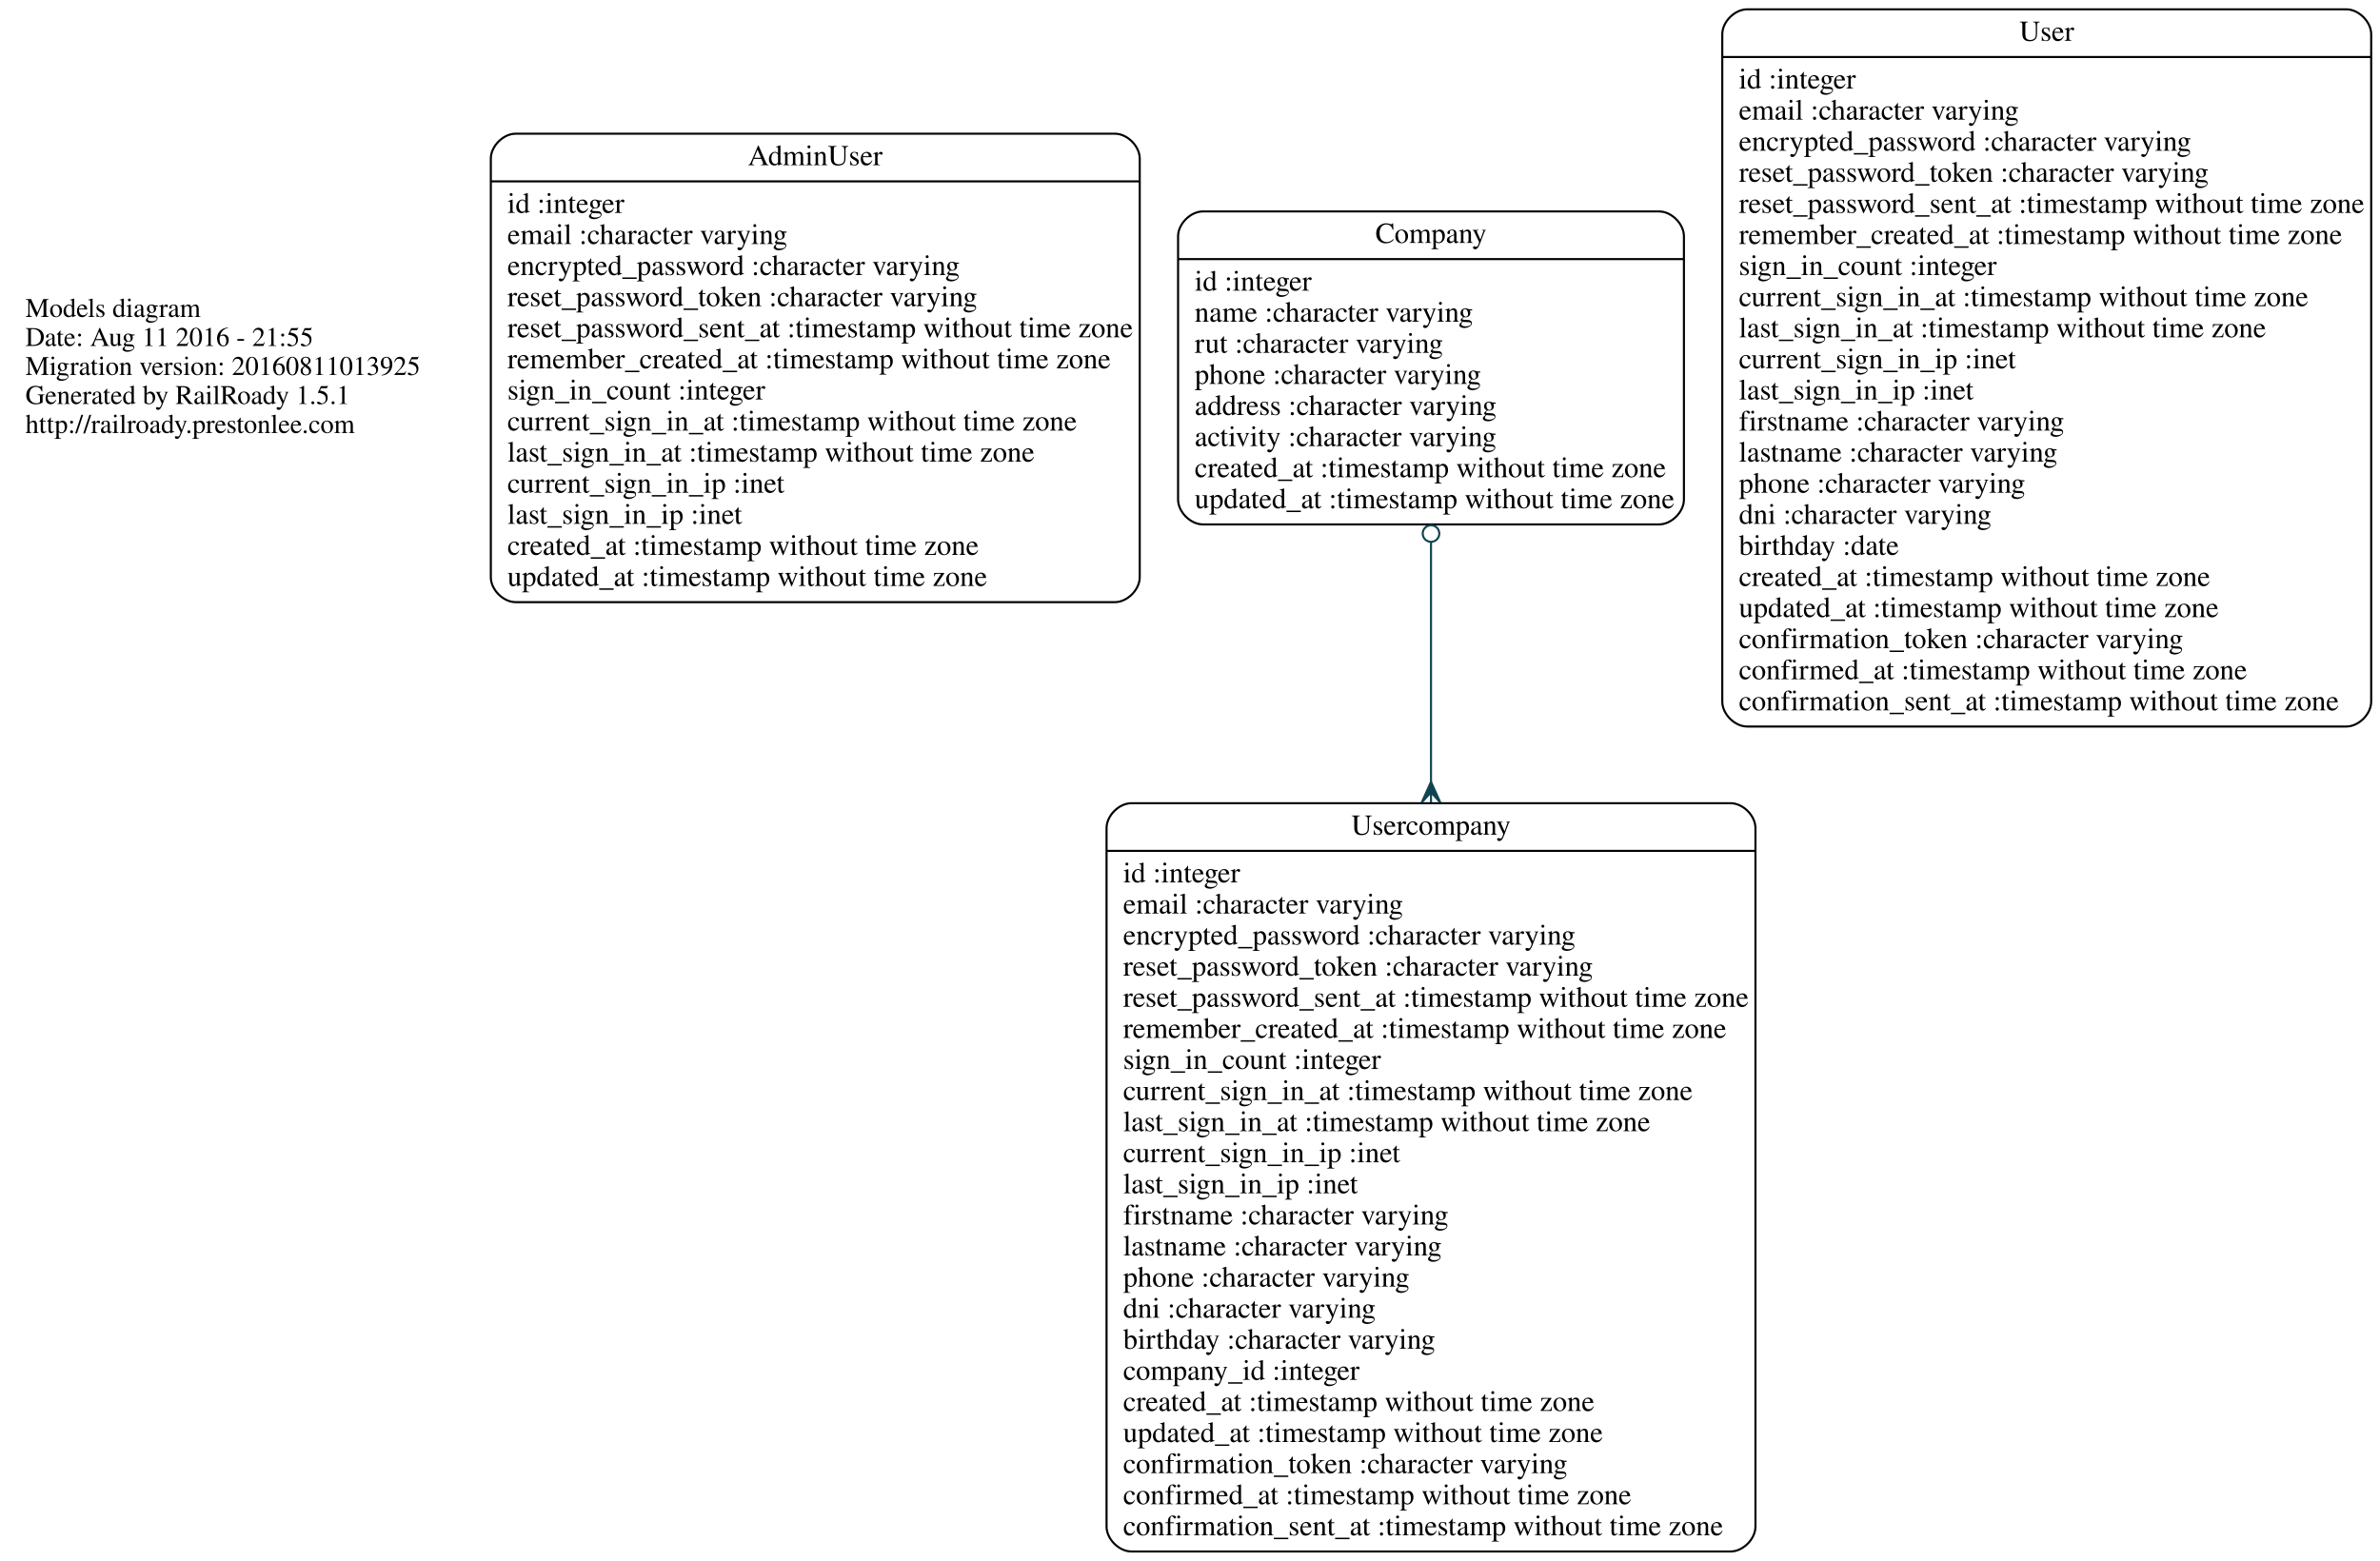
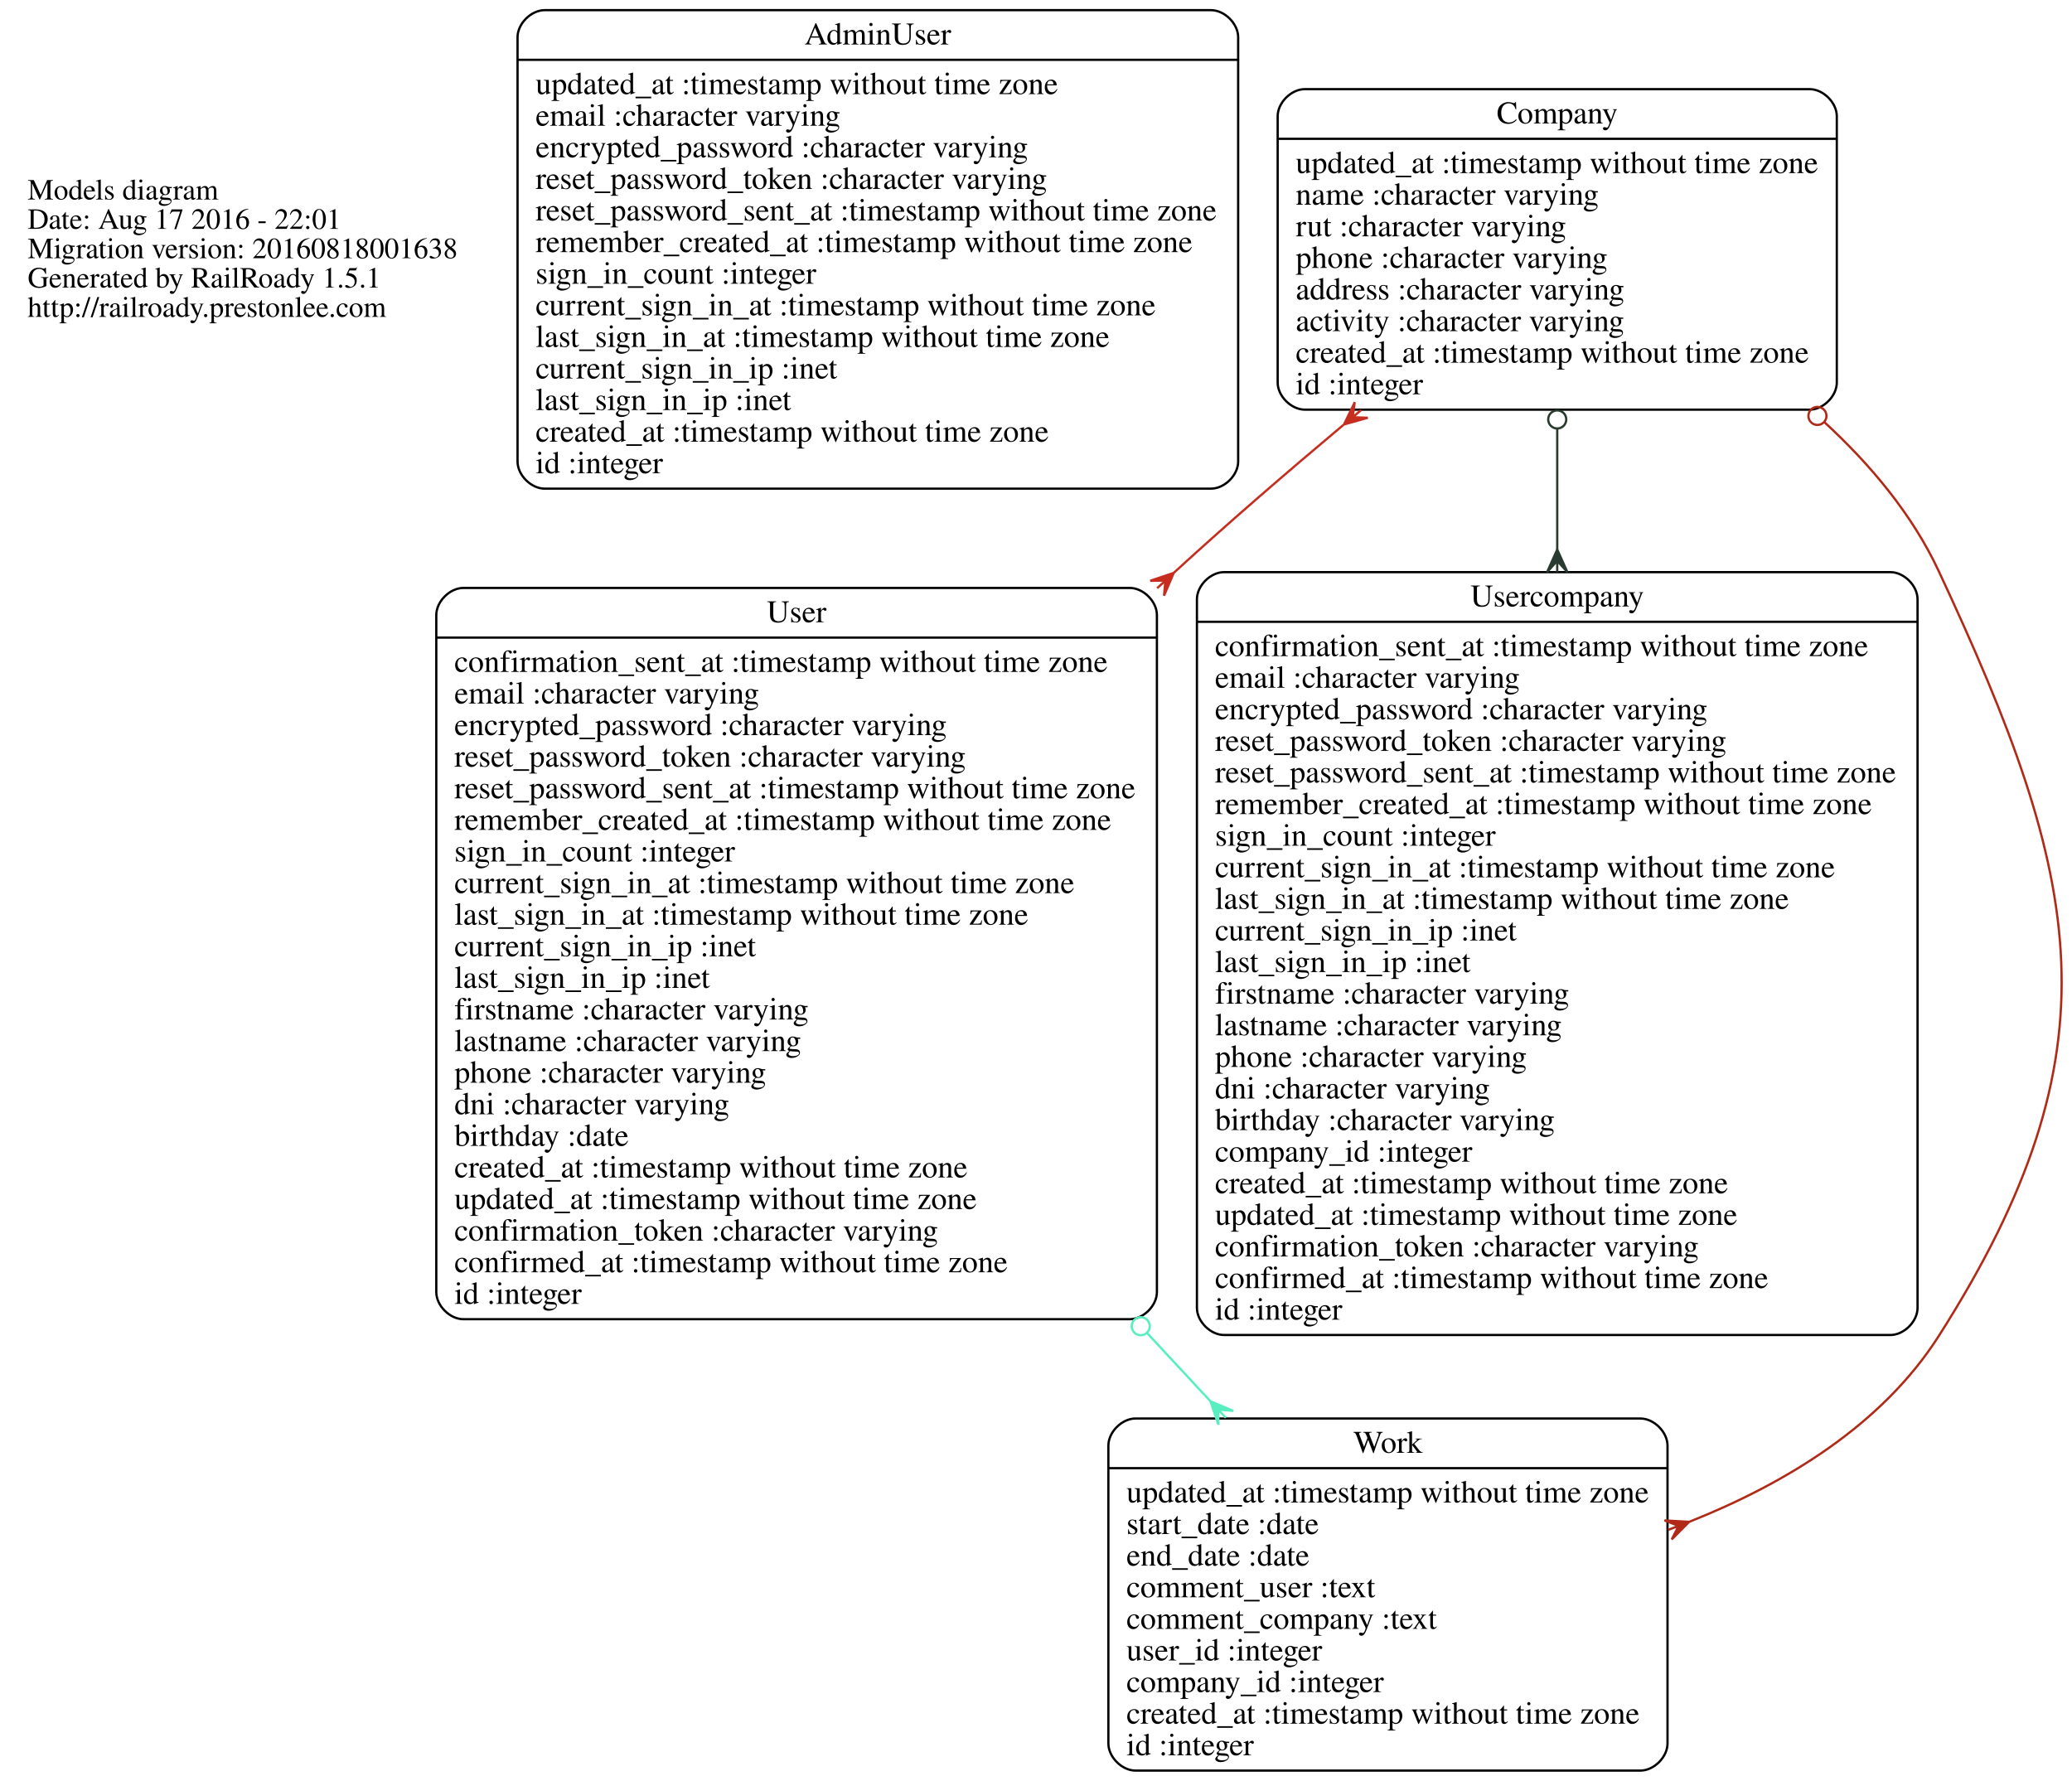
- <svg xmlns="http://www.w3.org/2000/svg" width="1148pt" height="753pt" viewBox="0.00 0.00 1147.50 753.00">
-   <g id="graph0" class="graph" transform="scale(1 1) rotate(0) translate(4 749)">
-     <polygon fill="none" stroke="none" points="-4,4 -4,-749 1143.5,-749 1143.5,4 -4,4" />
+ <svg xmlns="http://www.w3.org/2000/svg" width="918pt" height="789pt" viewBox="0.00 0.00 917.51 789.00">
+   <g id="graph0" class="graph" transform="scale(1 1) rotate(0) translate(4 785)">
+     <polygon fill="none" stroke="none" points="-4,4 -4,-785 913.512,-785 913.512,4 -4,4" />
    <g id="node1" class="node">
-       <text text-anchor="start" x="8" y="-596.1" font-family="Times,serif" font-size="13.00">Models diagram</text>
-       <text text-anchor="start" x="8" y="-582.1" font-family="Times,serif" font-size="13.00">Date: Aug 11 2016 - 21:55</text>
-       <text text-anchor="start" x="8" y="-568.1" font-family="Times,serif" font-size="13.00">Migration version: 20160811013925</text>
-       <text text-anchor="start" x="8" y="-554.1" font-family="Times,serif" font-size="13.00">Generated by RailRoady 1.5.1</text>
-       <text text-anchor="start" x="8" y="-540.1" font-family="Times,serif" font-size="13.00">http://railroady.prestonlee.com</text>
+       <text text-anchor="start" x="8" y="-696.6" font-family="Times,serif" font-size="13.00">Models diagram</text>
+       <text text-anchor="start" x="8" y="-683.6" font-family="Times,serif" font-size="13.00">Date: Aug 17 2016 - 22:01</text>
+       <text text-anchor="start" x="8" y="-670.6" font-family="Times,serif" font-size="13.00">Migration version: 20160818001638</text>
+       <text text-anchor="start" x="8" y="-657.6" font-family="Times,serif" font-size="13.00">Generated by RailRoady 1.5.1</text>
+       <text text-anchor="start" x="8" y="-644.6" font-family="Times,serif" font-size="13.00">http://railroady.prestonlee.com</text>
    </g>
    <g id="node2" class="node">
-       <path fill="none" stroke="black" d="M244.5,-458.5C244.5,-458.5 533.5,-458.5 533.5,-458.5 539.5,-458.5 545.5,-464.5 545.5,-470.5 545.5,-470.5 545.5,-672.5 545.5,-672.5 545.5,-678.5 539.5,-684.5 533.5,-684.5 533.5,-684.5 244.5,-684.5 244.5,-684.5 238.5,-684.5 232.5,-678.5 232.5,-672.5 232.5,-672.5 232.5,-470.5 232.5,-470.5 232.5,-464.5 238.5,-458.5 244.5,-458.5" />
-       <text text-anchor="middle" x="389" y="-669.3" font-family="Times,serif" font-size="14.00">AdminUser</text>
-       <polyline fill="none" stroke="black" points="232.5,-661.5 545.5,-661.5 " />
-       <text text-anchor="start" x="240.5" y="-646.3" font-family="Times,serif" font-size="14.00">id :integer</text>
-       <text text-anchor="start" x="240.5" y="-631.3" font-family="Times,serif" font-size="14.00">email :character varying</text>
-       <text text-anchor="start" x="240.5" y="-616.3" font-family="Times,serif" font-size="14.00">encrypted_password :character varying</text>
-       <text text-anchor="start" x="240.5" y="-601.3" font-family="Times,serif" font-size="14.00">reset_password_token :character varying</text>
-       <text text-anchor="start" x="240.5" y="-586.3" font-family="Times,serif" font-size="14.00">reset_password_sent_at :timestamp without time zone</text>
-       <text text-anchor="start" x="240.5" y="-571.3" font-family="Times,serif" font-size="14.00">remember_created_at :timestamp without time zone</text>
-       <text text-anchor="start" x="240.5" y="-556.3" font-family="Times,serif" font-size="14.00">sign_in_count :integer</text>
-       <text text-anchor="start" x="240.5" y="-541.3" font-family="Times,serif" font-size="14.00">current_sign_in_at :timestamp without time zone</text>
-       <text text-anchor="start" x="240.5" y="-526.3" font-family="Times,serif" font-size="14.00">last_sign_in_at :timestamp without time zone</text>
-       <text text-anchor="start" x="240.5" y="-511.3" font-family="Times,serif" font-size="14.00">current_sign_in_ip :inet</text>
-       <text text-anchor="start" x="240.5" y="-496.3" font-family="Times,serif" font-size="14.00">last_sign_in_ip :inet</text>
-       <text text-anchor="start" x="240.5" y="-481.3" font-family="Times,serif" font-size="14.00">created_at :timestamp without time zone</text>
-       <text text-anchor="start" x="240.5" y="-466.3" font-family="Times,serif" font-size="14.00">updated_at :timestamp without time zone</text>
+       <path fill="none" stroke="black" d="M237.053,-568.5C237.053,-568.5 532.323,-568.5 532.323,-568.5 538.323,-568.5 544.323,-574.5 544.323,-580.5 544.323,-580.5 544.323,-768.5 544.323,-768.5 544.323,-774.5 538.323,-780.5 532.323,-780.5 532.323,-780.5 237.053,-780.5 237.053,-780.5 231.053,-780.5 225.053,-774.5 225.053,-768.5 225.053,-768.5 225.053,-580.5 225.053,-580.5 225.053,-574.5 231.053,-568.5 237.053,-568.5" />
+       <text text-anchor="middle" x="384.688" y="-765.3" font-family="Times,serif" font-size="14.00">AdminUser</text>
+       <polyline fill="none" stroke="black" points="225.053,-758.5 544.323,-758.5 " />
+       <text text-anchor="start" x="233.053" y="-743.3" font-family="Times,serif" font-size="14.00">updated_at :timestamp without time zone</text>
+       <text text-anchor="start" x="233.053" y="-729.3" font-family="Times,serif" font-size="14.00">email :character varying</text>
+       <text text-anchor="start" x="233.053" y="-715.3" font-family="Times,serif" font-size="14.00">encrypted_password :character varying</text>
+       <text text-anchor="start" x="233.053" y="-701.3" font-family="Times,serif" font-size="14.00">reset_password_token :character varying</text>
+       <text text-anchor="start" x="233.053" y="-687.3" font-family="Times,serif" font-size="14.00">reset_password_sent_at :timestamp without time zone</text>
+       <text text-anchor="start" x="233.053" y="-673.3" font-family="Times,serif" font-size="14.00">remember_created_at :timestamp without time zone</text>
+       <text text-anchor="start" x="233.053" y="-659.3" font-family="Times,serif" font-size="14.00">sign_in_count :integer</text>
+       <text text-anchor="start" x="233.053" y="-645.3" font-family="Times,serif" font-size="14.00">current_sign_in_at :timestamp without time zone</text>
+       <text text-anchor="start" x="233.053" y="-631.3" font-family="Times,serif" font-size="14.00">last_sign_in_at :timestamp without time zone</text>
+       <text text-anchor="start" x="233.053" y="-617.3" font-family="Times,serif" font-size="14.00">current_sign_in_ip :inet</text>
+       <text text-anchor="start" x="233.053" y="-603.3" font-family="Times,serif" font-size="14.00">last_sign_in_ip :inet</text>
+       <text text-anchor="start" x="233.053" y="-589.3" font-family="Times,serif" font-size="14.00">created_at :timestamp without time zone</text>
+       <text text-anchor="start" x="233.053" y="-575.3" font-family="Times,serif" font-size="14.00">id :integer</text>
    </g>
    <g id="node3" class="node">
-       <path fill="none" stroke="black" d="M576,-496C576,-496 796,-496 796,-496 802,-496 808,-502 808,-508 808,-508 808,-635 808,-635 808,-641 802,-647 796,-647 796,-647 576,-647 576,-647 570,-647 564,-641 564,-635 564,-635 564,-508 564,-508 564,-502 570,-496 576,-496" />
-       <text text-anchor="middle" x="686" y="-631.8" font-family="Times,serif" font-size="14.00">Company</text>
-       <polyline fill="none" stroke="black" points="564,-624 808,-624 " />
-       <text text-anchor="start" x="572" y="-608.8" font-family="Times,serif" font-size="14.00">id :integer</text>
-       <text text-anchor="start" x="572" y="-593.8" font-family="Times,serif" font-size="14.00">name :character varying</text>
-       <text text-anchor="start" x="572" y="-578.8" font-family="Times,serif" font-size="14.00">rut :character varying</text>
-       <text text-anchor="start" x="572" y="-563.8" font-family="Times,serif" font-size="14.00">phone :character varying</text>
-       <text text-anchor="start" x="572" y="-548.8" font-family="Times,serif" font-size="14.00">address :character varying</text>
-       <text text-anchor="start" x="572" y="-533.8" font-family="Times,serif" font-size="14.00">activity :character varying</text>
-       <text text-anchor="start" x="572" y="-518.8" font-family="Times,serif" font-size="14.00">created_at :timestamp without time zone</text>
-       <text text-anchor="start" x="572" y="-503.8" font-family="Times,serif" font-size="14.00">updated_at :timestamp without time zone</text>
+       <path fill="none" stroke="black" d="M573.825,-603.5C573.825,-603.5 797.55,-603.5 797.55,-603.5 803.55,-603.5 809.55,-609.5 809.55,-615.5 809.55,-615.5 809.55,-733.5 809.55,-733.5 809.55,-739.5 803.55,-745.5 797.55,-745.5 797.55,-745.5 573.825,-745.5 573.825,-745.5 567.825,-745.5 561.825,-739.5 561.825,-733.5 561.825,-733.5 561.825,-615.5 561.825,-615.5 561.825,-609.5 567.825,-603.5 573.825,-603.5" />
+       <text text-anchor="middle" x="685.688" y="-730.3" font-family="Times,serif" font-size="14.00">Company</text>
+       <polyline fill="none" stroke="black" points="561.825,-723.5 809.55,-723.5 " />
+       <text text-anchor="start" x="569.825" y="-708.3" font-family="Times,serif" font-size="14.00">updated_at :timestamp without time zone</text>
+       <text text-anchor="start" x="569.825" y="-694.3" font-family="Times,serif" font-size="14.00">name :character varying</text>
+       <text text-anchor="start" x="569.825" y="-680.3" font-family="Times,serif" font-size="14.00">rut :character varying</text>
+       <text text-anchor="start" x="569.825" y="-666.3" font-family="Times,serif" font-size="14.00">phone :character varying</text>
+       <text text-anchor="start" x="569.825" y="-652.3" font-family="Times,serif" font-size="14.00">address :character varying</text>
+       <text text-anchor="start" x="569.825" y="-638.3" font-family="Times,serif" font-size="14.00">activity :character varying</text>
+       <text text-anchor="start" x="569.825" y="-624.3" font-family="Times,serif" font-size="14.00">created_at :timestamp without time zone</text>
+       <text text-anchor="start" x="569.825" y="-610.3" font-family="Times,serif" font-size="14.00">id :integer</text>
+     </g>
+     <g id="node4" class="node">
+       <path fill="none" stroke="black" d="M201.053,-200.5C201.053,-200.5 496.323,-200.5 496.323,-200.5 502.323,-200.5 508.323,-206.5 508.323,-212.5 508.323,-212.5 508.323,-512.5 508.323,-512.5 508.323,-518.5 502.323,-524.5 496.323,-524.5 496.323,-524.5 201.053,-524.5 201.053,-524.5 195.053,-524.5 189.053,-518.5 189.053,-512.5 189.053,-512.5 189.053,-212.5 189.053,-212.5 189.053,-206.5 195.053,-200.5 201.053,-200.5" />
+       <text text-anchor="middle" x="348.688" y="-509.3" font-family="Times,serif" font-size="14.00">User</text>
+       <polyline fill="none" stroke="black" points="189.053,-502.5 508.323,-502.5 " />
+       <text text-anchor="start" x="197.053" y="-487.3" font-family="Times,serif" font-size="14.00">confirmation_sent_at :timestamp without time zone</text>
+       <text text-anchor="start" x="197.053" y="-473.3" font-family="Times,serif" font-size="14.00">email :character varying</text>
+       <text text-anchor="start" x="197.053" y="-459.3" font-family="Times,serif" font-size="14.00">encrypted_password :character varying</text>
+       <text text-anchor="start" x="197.053" y="-445.3" font-family="Times,serif" font-size="14.00">reset_password_token :character varying</text>
+       <text text-anchor="start" x="197.053" y="-431.3" font-family="Times,serif" font-size="14.00">reset_password_sent_at :timestamp without time zone</text>
+       <text text-anchor="start" x="197.053" y="-417.3" font-family="Times,serif" font-size="14.00">remember_created_at :timestamp without time zone</text>
+       <text text-anchor="start" x="197.053" y="-403.3" font-family="Times,serif" font-size="14.00">sign_in_count :integer</text>
+       <text text-anchor="start" x="197.053" y="-389.3" font-family="Times,serif" font-size="14.00">current_sign_in_at :timestamp without time zone</text>
+       <text text-anchor="start" x="197.053" y="-375.3" font-family="Times,serif" font-size="14.00">last_sign_in_at :timestamp without time zone</text>
+       <text text-anchor="start" x="197.053" y="-361.3" font-family="Times,serif" font-size="14.00">current_sign_in_ip :inet</text>
+       <text text-anchor="start" x="197.053" y="-347.3" font-family="Times,serif" font-size="14.00">last_sign_in_ip :inet</text>
+       <text text-anchor="start" x="197.053" y="-333.3" font-family="Times,serif" font-size="14.00">firstname :character varying</text>
+       <text text-anchor="start" x="197.053" y="-319.3" font-family="Times,serif" font-size="14.00">lastname :character varying</text>
+       <text text-anchor="start" x="197.053" y="-305.3" font-family="Times,serif" font-size="14.00">phone :character varying</text>
+       <text text-anchor="start" x="197.053" y="-291.3" font-family="Times,serif" font-size="14.00">dni :character varying</text>
+       <text text-anchor="start" x="197.053" y="-277.3" font-family="Times,serif" font-size="14.00">birthday :date</text>
+       <text text-anchor="start" x="197.053" y="-263.3" font-family="Times,serif" font-size="14.00">created_at :timestamp without time zone</text>
+       <text text-anchor="start" x="197.053" y="-249.3" font-family="Times,serif" font-size="14.00">updated_at :timestamp without time zone</text>
+       <text text-anchor="start" x="197.053" y="-235.3" font-family="Times,serif" font-size="14.00">confirmation_token :character varying</text>
+       <text text-anchor="start" x="197.053" y="-221.3" font-family="Times,serif" font-size="14.00">confirmed_at :timestamp without time zone</text>
+       <text text-anchor="start" x="197.053" y="-207.3" font-family="Times,serif" font-size="14.00">id :integer</text>
+     </g>
+     <g id="edge3" class="edge">
+       <path fill="none" stroke="#c62d1e" d="M590.951,-596.728C566.389,-576.134 540.232,-553.583 516.688,-532 516.431,-531.764 516.174,-531.529 515.917,-531.293" />
+       <polygon fill="#c62d1e" stroke="#c62d1e" points="591.192,-596.929 595.979,-606.794 595.028,-600.135 598.865,-603.341 598.865,-603.341 598.865,-603.341 595.028,-600.135 601.751,-599.889 591.192,-596.929 591.192,-596.929" />
+       <polygon fill="#c62d1e" stroke="#c62d1e" points="515.772,-531.159 511.479,-521.068 512.099,-527.766 508.426,-524.374 508.426,-524.374 508.426,-524.374 512.099,-527.766 505.372,-527.679 515.772,-531.159 515.772,-531.159" />
    </g>
    <g id="node5" class="node">
-       <path fill="none" stroke="black" d="M541.5,-0.5C541.5,-0.5 830.5,-0.5 830.5,-0.5 836.5,-0.5 842.5,-6.5 842.5,-12.5 842.5,-12.5 842.5,-349.5 842.5,-349.5 842.5,-355.5 836.5,-361.5 830.5,-361.5 830.5,-361.5 541.5,-361.5 541.5,-361.5 535.5,-361.5 529.5,-355.5 529.5,-349.5 529.5,-349.5 529.5,-12.5 529.5,-12.5 529.5,-6.5 535.5,-0.5 541.5,-0.5" />
-       <text text-anchor="middle" x="686" y="-346.3" font-family="Times,serif" font-size="14.00">Usercompany</text>
-       <polyline fill="none" stroke="black" points="529.5,-338.5 842.5,-338.5 " />
-       <text text-anchor="start" x="537.5" y="-323.3" font-family="Times,serif" font-size="14.00">id :integer</text>
-       <text text-anchor="start" x="537.5" y="-308.3" font-family="Times,serif" font-size="14.00">email :character varying</text>
-       <text text-anchor="start" x="537.5" y="-293.3" font-family="Times,serif" font-size="14.00">encrypted_password :character varying</text>
-       <text text-anchor="start" x="537.5" y="-278.3" font-family="Times,serif" font-size="14.00">reset_password_token :character varying</text>
-       <text text-anchor="start" x="537.5" y="-263.3" font-family="Times,serif" font-size="14.00">reset_password_sent_at :timestamp without time zone</text>
-       <text text-anchor="start" x="537.5" y="-248.3" font-family="Times,serif" font-size="14.00">remember_created_at :timestamp without time zone</text>
-       <text text-anchor="start" x="537.5" y="-233.3" font-family="Times,serif" font-size="14.00">sign_in_count :integer</text>
-       <text text-anchor="start" x="537.5" y="-218.3" font-family="Times,serif" font-size="14.00">current_sign_in_at :timestamp without time zone</text>
-       <text text-anchor="start" x="537.5" y="-203.3" font-family="Times,serif" font-size="14.00">last_sign_in_at :timestamp without time zone</text>
-       <text text-anchor="start" x="537.5" y="-188.3" font-family="Times,serif" font-size="14.00">current_sign_in_ip :inet</text>
-       <text text-anchor="start" x="537.5" y="-173.3" font-family="Times,serif" font-size="14.00">last_sign_in_ip :inet</text>
-       <text text-anchor="start" x="537.5" y="-158.3" font-family="Times,serif" font-size="14.00">firstname :character varying</text>
-       <text text-anchor="start" x="537.5" y="-143.3" font-family="Times,serif" font-size="14.00">lastname :character varying</text>
-       <text text-anchor="start" x="537.5" y="-128.3" font-family="Times,serif" font-size="14.00">phone :character varying</text>
-       <text text-anchor="start" x="537.5" y="-113.3" font-family="Times,serif" font-size="14.00">dni :character varying</text>
-       <text text-anchor="start" x="537.5" y="-98.3" font-family="Times,serif" font-size="14.00">birthday :character varying</text>
-       <text text-anchor="start" x="537.5" y="-83.3" font-family="Times,serif" font-size="14.00">company_id :integer</text>
-       <text text-anchor="start" x="537.5" y="-68.3" font-family="Times,serif" font-size="14.00">created_at :timestamp without time zone</text>
-       <text text-anchor="start" x="537.5" y="-53.3" font-family="Times,serif" font-size="14.00">updated_at :timestamp without time zone</text>
-       <text text-anchor="start" x="537.5" y="-38.3" font-family="Times,serif" font-size="14.00">confirmation_token :character varying</text>
-       <text text-anchor="start" x="537.5" y="-23.3" font-family="Times,serif" font-size="14.00">confirmed_at :timestamp without time zone</text>
-       <text text-anchor="start" x="537.5" y="-8.3" font-family="Times,serif" font-size="14.00">confirmation_sent_at :timestamp without time zone</text>
+       <path fill="none" stroke="black" d="M538.053,-193.5C538.053,-193.5 833.323,-193.5 833.323,-193.5 839.323,-193.5 845.323,-199.5 845.323,-205.5 845.323,-205.5 845.323,-519.5 845.323,-519.5 845.323,-525.5 839.323,-531.5 833.323,-531.5 833.323,-531.5 538.053,-531.5 538.053,-531.5 532.053,-531.5 526.053,-525.5 526.053,-519.5 526.053,-519.5 526.053,-205.5 526.053,-205.5 526.053,-199.5 532.053,-193.5 538.053,-193.5" />
+       <text text-anchor="middle" x="685.688" y="-516.3" font-family="Times,serif" font-size="14.00">Usercompany</text>
+       <polyline fill="none" stroke="black" points="526.053,-509.5 845.323,-509.5 " />
+       <text text-anchor="start" x="534.053" y="-494.3" font-family="Times,serif" font-size="14.00">confirmation_sent_at :timestamp without time zone</text>
+       <text text-anchor="start" x="534.053" y="-480.3" font-family="Times,serif" font-size="14.00">email :character varying</text>
+       <text text-anchor="start" x="534.053" y="-466.3" font-family="Times,serif" font-size="14.00">encrypted_password :character varying</text>
+       <text text-anchor="start" x="534.053" y="-452.3" font-family="Times,serif" font-size="14.00">reset_password_token :character varying</text>
+       <text text-anchor="start" x="534.053" y="-438.3" font-family="Times,serif" font-size="14.00">reset_password_sent_at :timestamp without time zone</text>
+       <text text-anchor="start" x="534.053" y="-424.3" font-family="Times,serif" font-size="14.00">remember_created_at :timestamp without time zone</text>
+       <text text-anchor="start" x="534.053" y="-410.3" font-family="Times,serif" font-size="14.00">sign_in_count :integer</text>
+       <text text-anchor="start" x="534.053" y="-396.3" font-family="Times,serif" font-size="14.00">current_sign_in_at :timestamp without time zone</text>
+       <text text-anchor="start" x="534.053" y="-382.3" font-family="Times,serif" font-size="14.00">last_sign_in_at :timestamp without time zone</text>
+       <text text-anchor="start" x="534.053" y="-368.3" font-family="Times,serif" font-size="14.00">current_sign_in_ip :inet</text>
+       <text text-anchor="start" x="534.053" y="-354.3" font-family="Times,serif" font-size="14.00">last_sign_in_ip :inet</text>
+       <text text-anchor="start" x="534.053" y="-340.3" font-family="Times,serif" font-size="14.00">firstname :character varying</text>
+       <text text-anchor="start" x="534.053" y="-326.3" font-family="Times,serif" font-size="14.00">lastname :character varying</text>
+       <text text-anchor="start" x="534.053" y="-312.3" font-family="Times,serif" font-size="14.00">phone :character varying</text>
+       <text text-anchor="start" x="534.053" y="-298.3" font-family="Times,serif" font-size="14.00">dni :character varying</text>
+       <text text-anchor="start" x="534.053" y="-284.3" font-family="Times,serif" font-size="14.00">birthday :character varying</text>
+       <text text-anchor="start" x="534.053" y="-270.3" font-family="Times,serif" font-size="14.00">company_id :integer</text>
+       <text text-anchor="start" x="534.053" y="-256.3" font-family="Times,serif" font-size="14.00">created_at :timestamp without time zone</text>
+       <text text-anchor="start" x="534.053" y="-242.3" font-family="Times,serif" font-size="14.00">updated_at :timestamp without time zone</text>
+       <text text-anchor="start" x="534.053" y="-228.3" font-family="Times,serif" font-size="14.00">confirmation_token :character varying</text>
+       <text text-anchor="start" x="534.053" y="-214.3" font-family="Times,serif" font-size="14.00">confirmed_at :timestamp without time zone</text>
+       <text text-anchor="start" x="534.053" y="-200.3" font-family="Times,serif" font-size="14.00">id :integer</text>
    </g>
    <g id="edge1" class="edge">
-       <path fill="none" stroke="#104450" d="M686,-487.378C686,-453.351 686,-412.468 686,-371.843" />
-       <ellipse fill="none" stroke="#104450" cx="686" cy="-491.593" rx="4" ry="4" />
-       <polygon fill="#104450" stroke="#104450" points="686,-371.803 690.5,-361.803 686,-366.803 686,-361.803 686,-361.803 686,-361.803 686,-366.803 681.5,-361.803 686,-371.803 686,-371.803" />
+       <path fill="none" stroke="#293b2f" d="M685.688,-594.907C685.688,-578.319 685.688,-560.174 685.688,-541.575" />
+       <ellipse fill="none" stroke="#293b2f" cx="685.688" cy="-599.156" rx="4" ry="4" />
+       <polygon fill="#293b2f" stroke="#293b2f" points="685.688,-541.51 690.188,-531.51 685.688,-536.51 685.688,-531.51 685.688,-531.51 685.688,-531.51 685.688,-536.51 681.188,-531.51 685.688,-541.51 685.688,-541.51" />
    </g>
-     <g id="node4" class="node">
-       <path fill="none" stroke="black" d="M838.5,-398.5C838.5,-398.5 1127.5,-398.5 1127.5,-398.5 1133.5,-398.5 1139.5,-404.5 1139.5,-410.5 1139.5,-410.5 1139.5,-732.5 1139.5,-732.5 1139.5,-738.5 1133.5,-744.5 1127.5,-744.5 1127.5,-744.5 838.5,-744.5 838.5,-744.5 832.5,-744.5 826.5,-738.5 826.5,-732.5 826.5,-732.5 826.5,-410.5 826.5,-410.5 826.5,-404.5 832.5,-398.5 838.5,-398.5" />
-       <text text-anchor="middle" x="983" y="-729.3" font-family="Times,serif" font-size="14.00">User</text>
-       <polyline fill="none" stroke="black" points="826.5,-721.5 1139.5,-721.5 " />
-       <text text-anchor="start" x="834.5" y="-706.3" font-family="Times,serif" font-size="14.00">id :integer</text>
-       <text text-anchor="start" x="834.5" y="-691.3" font-family="Times,serif" font-size="14.00">email :character varying</text>
-       <text text-anchor="start" x="834.5" y="-676.3" font-family="Times,serif" font-size="14.00">encrypted_password :character varying</text>
-       <text text-anchor="start" x="834.5" y="-661.3" font-family="Times,serif" font-size="14.00">reset_password_token :character varying</text>
-       <text text-anchor="start" x="834.5" y="-646.3" font-family="Times,serif" font-size="14.00">reset_password_sent_at :timestamp without time zone</text>
-       <text text-anchor="start" x="834.5" y="-631.3" font-family="Times,serif" font-size="14.00">remember_created_at :timestamp without time zone</text>
-       <text text-anchor="start" x="834.5" y="-616.3" font-family="Times,serif" font-size="14.00">sign_in_count :integer</text>
-       <text text-anchor="start" x="834.5" y="-601.3" font-family="Times,serif" font-size="14.00">current_sign_in_at :timestamp without time zone</text>
-       <text text-anchor="start" x="834.5" y="-586.3" font-family="Times,serif" font-size="14.00">last_sign_in_at :timestamp without time zone</text>
-       <text text-anchor="start" x="834.5" y="-571.3" font-family="Times,serif" font-size="14.00">current_sign_in_ip :inet</text>
-       <text text-anchor="start" x="834.5" y="-556.3" font-family="Times,serif" font-size="14.00">last_sign_in_ip :inet</text>
-       <text text-anchor="start" x="834.5" y="-541.3" font-family="Times,serif" font-size="14.00">firstname :character varying</text>
-       <text text-anchor="start" x="834.5" y="-526.3" font-family="Times,serif" font-size="14.00">lastname :character varying</text>
-       <text text-anchor="start" x="834.5" y="-511.3" font-family="Times,serif" font-size="14.00">phone :character varying</text>
-       <text text-anchor="start" x="834.5" y="-496.3" font-family="Times,serif" font-size="14.00">dni :character varying</text>
-       <text text-anchor="start" x="834.5" y="-481.3" font-family="Times,serif" font-size="14.00">birthday :date</text>
-       <text text-anchor="start" x="834.5" y="-466.3" font-family="Times,serif" font-size="14.00">created_at :timestamp without time zone</text>
-       <text text-anchor="start" x="834.5" y="-451.3" font-family="Times,serif" font-size="14.00">updated_at :timestamp without time zone</text>
-       <text text-anchor="start" x="834.5" y="-436.3" font-family="Times,serif" font-size="14.00">confirmation_token :character varying</text>
-       <text text-anchor="start" x="834.5" y="-421.3" font-family="Times,serif" font-size="14.00">confirmed_at :timestamp without time zone</text>
-       <text text-anchor="start" x="834.5" y="-406.3" font-family="Times,serif" font-size="14.00">confirmation_sent_at :timestamp without time zone</text>
+     <g id="node6" class="node">
+       <path fill="none" stroke="black" d="M498.825,-0.5C498.825,-0.5 722.55,-0.5 722.55,-0.5 728.55,-0.5 734.55,-6.5 734.55,-12.5 734.55,-12.5 734.55,-144.5 734.55,-144.5 734.55,-150.5 728.55,-156.5 722.55,-156.5 722.55,-156.5 498.825,-156.5 498.825,-156.5 492.825,-156.5 486.825,-150.5 486.825,-144.5 486.825,-144.5 486.825,-12.5 486.825,-12.5 486.825,-6.5 492.825,-0.5 498.825,-0.5" />
+       <text text-anchor="middle" x="610.688" y="-141.3" font-family="Times,serif" font-size="14.00">Work</text>
+       <polyline fill="none" stroke="black" points="486.825,-134.5 734.55,-134.5 " />
+       <text text-anchor="start" x="494.825" y="-119.3" font-family="Times,serif" font-size="14.00">updated_at :timestamp without time zone</text>
+       <text text-anchor="start" x="494.825" y="-105.3" font-family="Times,serif" font-size="14.00">start_date :date</text>
+       <text text-anchor="start" x="494.825" y="-91.3" font-family="Times,serif" font-size="14.00">end_date :date</text>
+       <text text-anchor="start" x="494.825" y="-77.3" font-family="Times,serif" font-size="14.00">comment_user :text</text>
+       <text text-anchor="start" x="494.825" y="-63.3" font-family="Times,serif" font-size="14.00">comment_company :text</text>
+       <text text-anchor="start" x="494.825" y="-49.3" font-family="Times,serif" font-size="14.00">user_id :integer</text>
+       <text text-anchor="start" x="494.825" y="-35.3" font-family="Times,serif" font-size="14.00">company_id :integer</text>
+       <text text-anchor="start" x="494.825" y="-21.3" font-family="Times,serif" font-size="14.00">created_at :timestamp without time zone</text>
+       <text text-anchor="start" x="494.825" y="-7.3" font-family="Times,serif" font-size="14.00">id :integer</text>
+     </g>
+     <g id="edge2" class="edge">
+       <path fill="none" stroke="#b02a17" d="M804.12,-597.896C824.612,-579.019 843.046,-556.931 854.688,-532 918.435,-395.484 935.701,-320.033 854.688,-193 829.587,-153.641 786.91,-127.715 744.2,-110.733" />
+       <ellipse fill="none" stroke="#b02a17" cx="800.973" cy="-600.72" rx="4" ry="4" />
+       <polygon fill="#b02a17" stroke="#b02a17" points="744.144,-110.712 736.413,-102.935 739.474,-108.925 734.805,-107.138 734.805,-107.138 734.805,-107.138 739.474,-108.925 733.196,-111.34 744.144,-110.712 744.144,-110.712" />
+     </g>
+     <g id="edge4" class="edge">
+       <path fill="none" stroke="#58eebf" d="M503.991,-194.342C513.593,-184.006 523.015,-173.865 532.04,-164.151" />
+       <ellipse fill="none" stroke="#58eebf" cx="501.159" cy="-197.39" rx="4" ry="4" />
+       <polygon fill="#58eebf" stroke="#58eebf" points="532.054,-164.136 542.158,-159.873 535.458,-160.473 538.861,-156.81 538.861,-156.81 538.861,-156.81 535.458,-160.473 535.564,-153.747 532.054,-164.136 532.054,-164.136" />
    </g>
  </g>
</svg>
